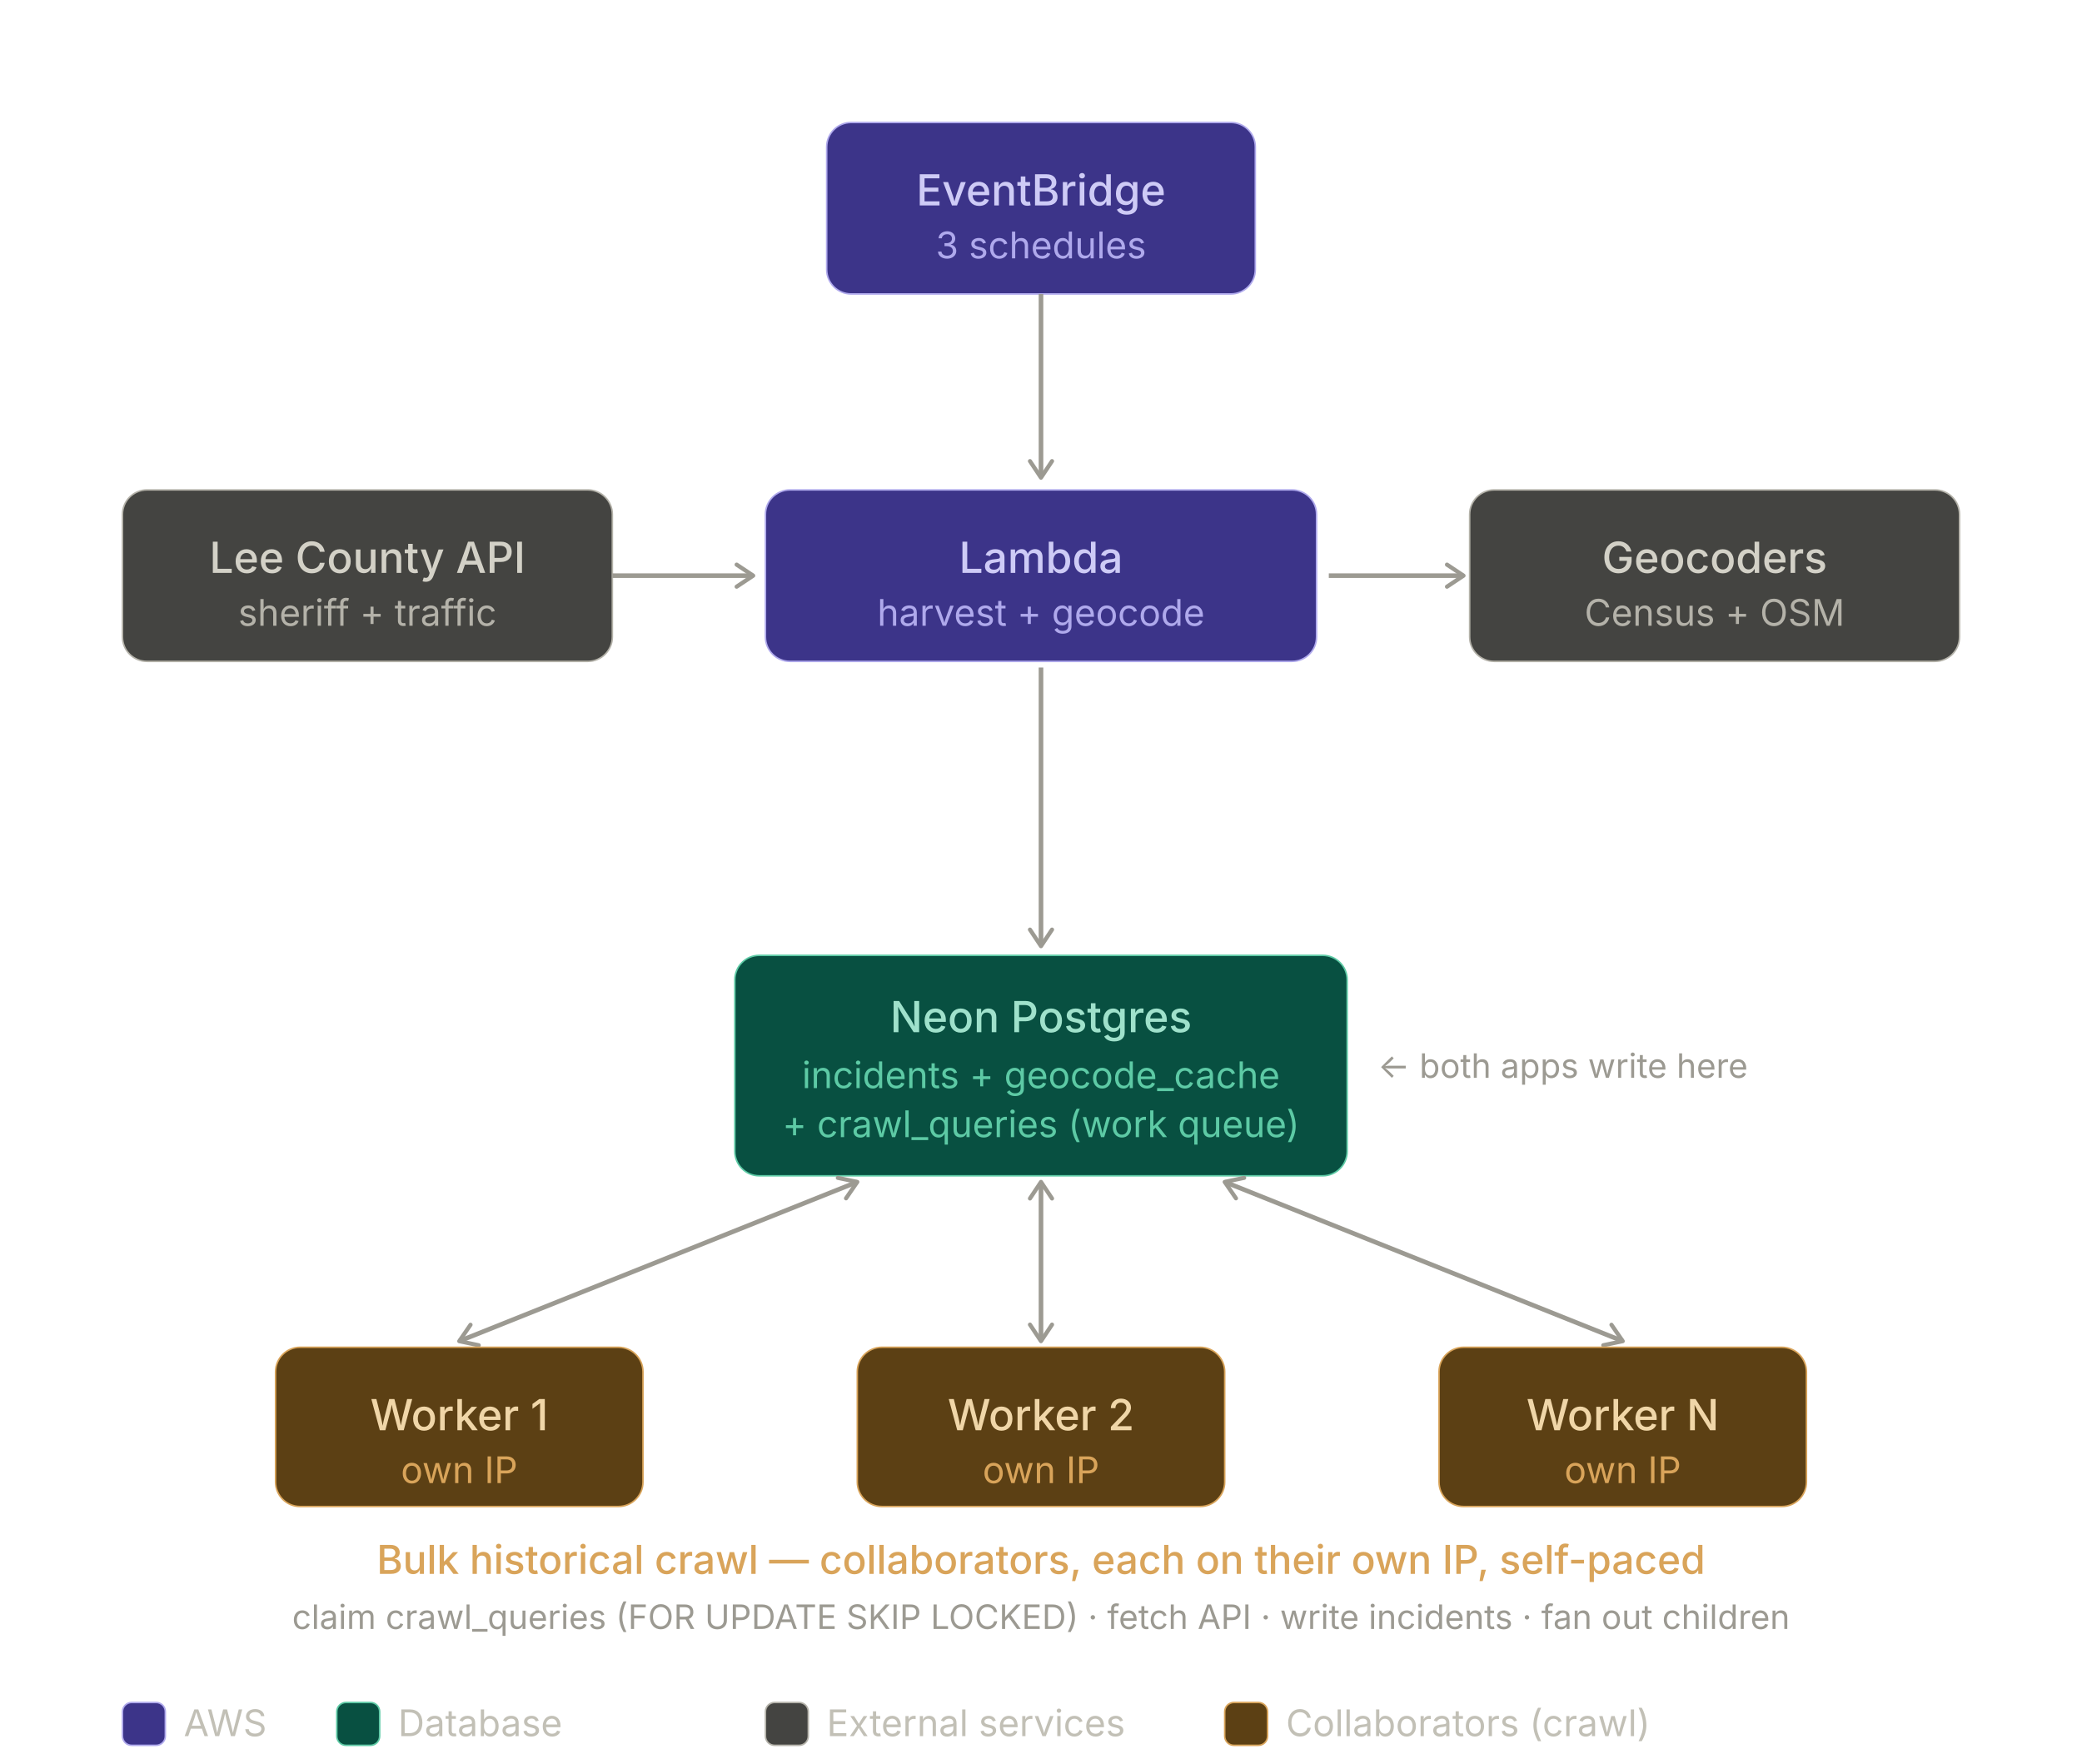
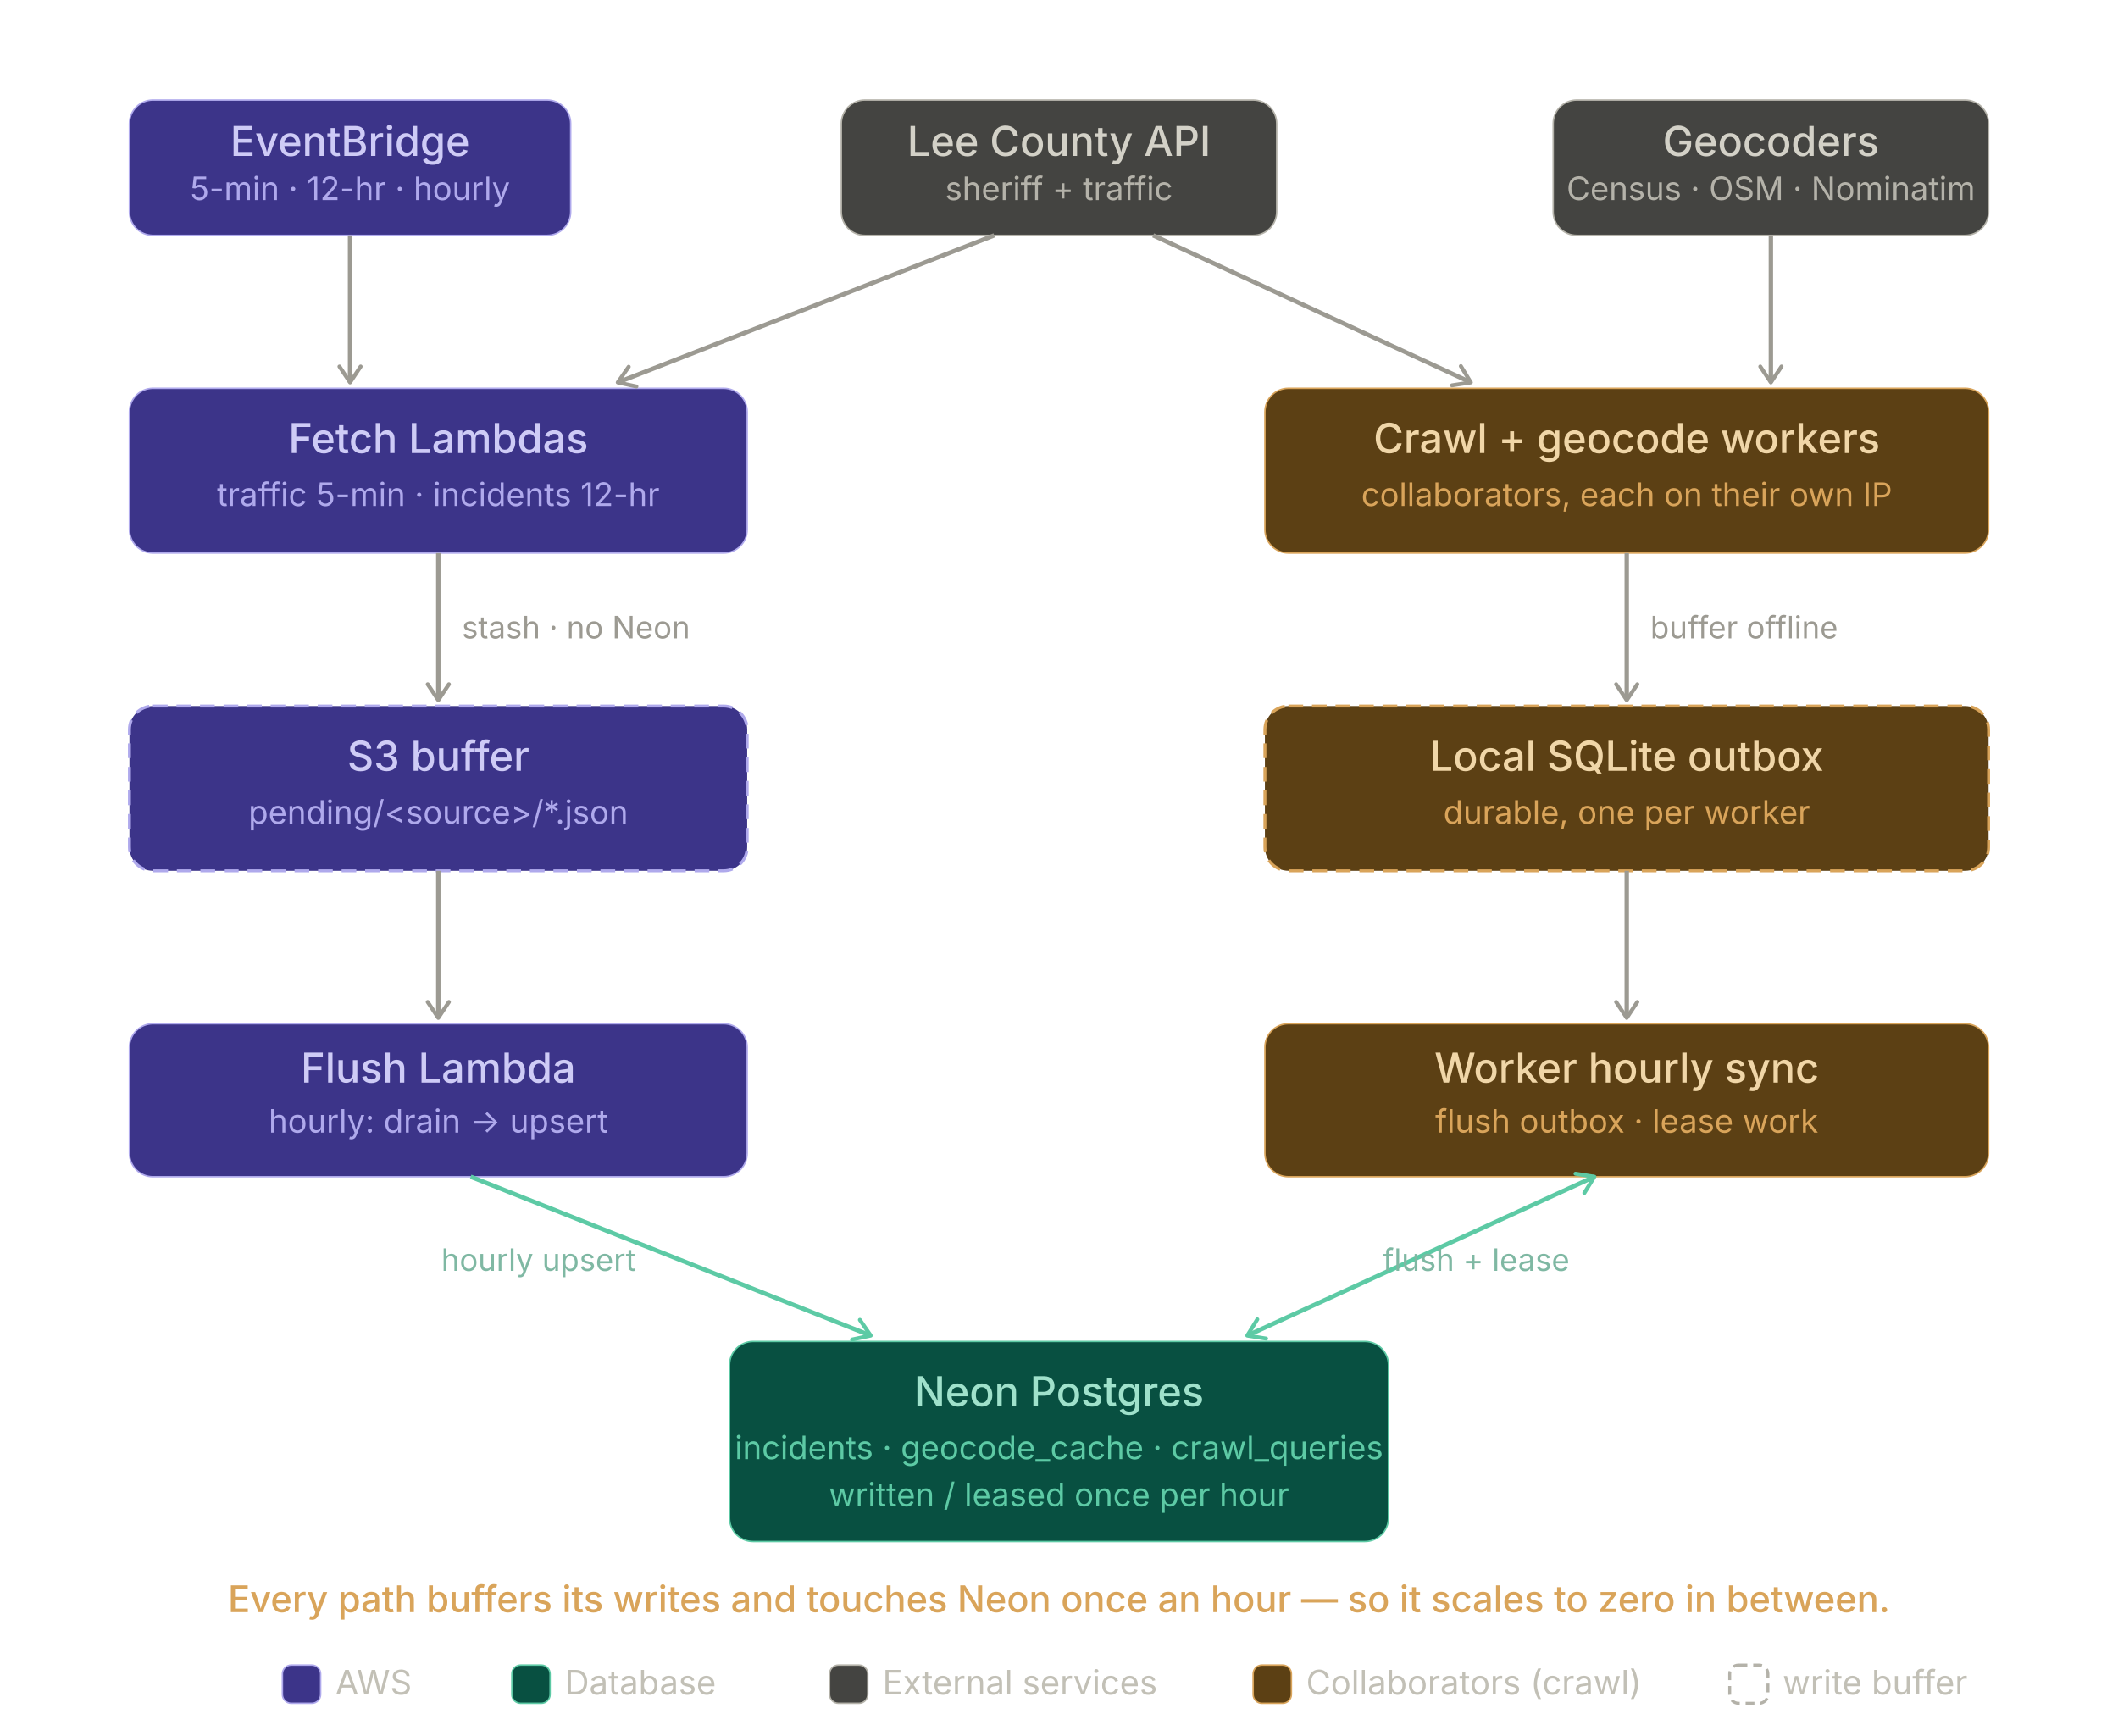
- <svg xmlns="http://www.w3.org/2000/svg" width="100%" viewBox="0 0 680 576" role="img" style="">
+ <svg xmlns="http://www.w3.org/2000/svg" width="100%" viewBox="0 0 720 590" role="img" font-family="'Anthropic Sans', -apple-system, system-ui, 'Segoe UI', sans-serif">
  <defs>
    <marker id="arrow" viewBox="0 0 10 10" refX="8" refY="5" markerWidth="6" markerHeight="6" orient="auto-start-reverse">
      <path d="M2 1L8 5L2 9" fill="none" stroke="context-stroke" stroke-width="1.5" stroke-linecap="round" stroke-linejoin="round" />
    </marker>
  </defs>
-   <g style="fill:rgb(0, 0, 0);stroke:none;color:rgb(255, 255, 255);stroke-width:1px;stroke-linecap:butt;stroke-linejoin:miter;opacity:1;font-family:&quot;Anthropic Sans&quot;, -apple-system, &quot;system-ui&quot;, &quot;Segoe UI&quot;, sans-serif;font-size:16px;font-weight:400;text-anchor:start;dominant-baseline:auto">
-     <rect x="270" y="40" width="140" height="56" rx="8" stroke-width="0.5" style="fill:rgb(60, 52, 137);stroke:rgb(175, 169, 236);color:rgb(255, 255, 255);stroke-width:0.5px;stroke-linecap:butt;stroke-linejoin:miter;opacity:1;font-family:&quot;Anthropic Sans&quot;, -apple-system, &quot;system-ui&quot;, &quot;Segoe UI&quot;, sans-serif;font-size:16px;font-weight:400;text-anchor:start;dominant-baseline:auto" />
-     <text x="340" y="62" text-anchor="middle" dominant-baseline="central" style="fill:rgb(206, 203, 246);stroke:none;color:rgb(255, 255, 255);stroke-width:1px;stroke-linecap:butt;stroke-linejoin:miter;opacity:1;font-family:&quot;Anthropic Sans&quot;, -apple-system, &quot;system-ui&quot;, &quot;Segoe UI&quot;, sans-serif;font-size:14px;font-weight:500;text-anchor:middle;dominant-baseline:central">EventBridge</text>
-     <text x="340" y="80" text-anchor="middle" dominant-baseline="central" style="fill:rgb(175, 169, 236);stroke:none;color:rgb(255, 255, 255);stroke-width:1px;stroke-linecap:butt;stroke-linejoin:miter;opacity:1;font-family:&quot;Anthropic Sans&quot;, -apple-system, &quot;system-ui&quot;, &quot;Segoe UI&quot;, sans-serif;font-size:12px;font-weight:400;text-anchor:middle;dominant-baseline:central">3 schedules</text>
+   <g>
+     <rect x="44" y="34" width="150" height="46" rx="8" fill="#3c3489" stroke="#afa9ec" stroke-width="0.5" />
+     <text x="119" y="53" text-anchor="middle" fill="#cecbf6" font-size="14" font-weight="500">EventBridge</text>
+     <text x="119" y="68" text-anchor="middle" fill="#afa9ec" font-size="11">5-min · 12-hr · hourly</text>
  </g>
-   <line x1="340" y1="96" x2="340" y2="156" marker-end="url(#arrow)" style="fill:none;stroke:rgb(156, 154, 146);color:rgb(255, 255, 255);stroke-width:1.5px;stroke-linecap:butt;stroke-linejoin:miter;opacity:1;font-family:&quot;Anthropic Sans&quot;, -apple-system, &quot;system-ui&quot;, &quot;Segoe UI&quot;, sans-serif;font-size:16px;font-weight:400;text-anchor:start;dominant-baseline:auto" />
-   <g style="fill:rgb(0, 0, 0);stroke:none;color:rgb(255, 255, 255);stroke-width:1px;stroke-linecap:butt;stroke-linejoin:miter;opacity:1;font-family:&quot;Anthropic Sans&quot;, -apple-system, &quot;system-ui&quot;, &quot;Segoe UI&quot;, sans-serif;font-size:16px;font-weight:400;text-anchor:start;dominant-baseline:auto">
-     <rect x="40" y="160" width="160" height="56" rx="8" stroke-width="0.5" style="fill:rgb(68, 68, 65);stroke:rgb(180, 178, 169);color:rgb(255, 255, 255);stroke-width:0.5px;stroke-linecap:butt;stroke-linejoin:miter;opacity:1;font-family:&quot;Anthropic Sans&quot;, -apple-system, &quot;system-ui&quot;, &quot;Segoe UI&quot;, sans-serif;font-size:16px;font-weight:400;text-anchor:start;dominant-baseline:auto" />
-     <text x="120" y="182" text-anchor="middle" dominant-baseline="central" style="fill:rgb(211, 209, 199);stroke:none;color:rgb(255, 255, 255);stroke-width:1px;stroke-linecap:butt;stroke-linejoin:miter;opacity:1;font-family:&quot;Anthropic Sans&quot;, -apple-system, &quot;system-ui&quot;, &quot;Segoe UI&quot;, sans-serif;font-size:14px;font-weight:500;text-anchor:middle;dominant-baseline:central">Lee County API</text>
-     <text x="120" y="200" text-anchor="middle" dominant-baseline="central" style="fill:rgb(180, 178, 169);stroke:none;color:rgb(255, 255, 255);stroke-width:1px;stroke-linecap:butt;stroke-linejoin:miter;opacity:1;font-family:&quot;Anthropic Sans&quot;, -apple-system, &quot;system-ui&quot;, &quot;Segoe UI&quot;, sans-serif;font-size:12px;font-weight:400;text-anchor:middle;dominant-baseline:central">sheriff + traffic</text>
+   <g>
+     <rect x="286" y="34" width="148" height="46" rx="8" fill="#444441" stroke="#b4b2a9" stroke-width="0.5" />
+     <text x="360" y="53" text-anchor="middle" fill="#d3d1c7" font-size="14" font-weight="500">Lee County API</text>
+     <text x="360" y="68" text-anchor="middle" fill="#b4b2a9" font-size="11">sheriff + traffic</text>
  </g>
-   <line x1="200" y1="188" x2="246" y2="188" marker-end="url(#arrow)" style="fill:none;stroke:rgb(156, 154, 146);color:rgb(255, 255, 255);stroke-width:1.5px;stroke-linecap:butt;stroke-linejoin:miter;opacity:1;font-family:&quot;Anthropic Sans&quot;, -apple-system, &quot;system-ui&quot;, &quot;Segoe UI&quot;, sans-serif;font-size:16px;font-weight:400;text-anchor:start;dominant-baseline:auto" />
-   <g style="fill:rgb(0, 0, 0);stroke:none;color:rgb(255, 255, 255);stroke-width:1px;stroke-linecap:butt;stroke-linejoin:miter;opacity:1;font-family:&quot;Anthropic Sans&quot;, -apple-system, &quot;system-ui&quot;, &quot;Segoe UI&quot;, sans-serif;font-size:16px;font-weight:400;text-anchor:start;dominant-baseline:auto">
-     <rect x="250" y="160" width="180" height="56" rx="8" stroke-width="0.5" style="fill:rgb(60, 52, 137);stroke:rgb(175, 169, 236);color:rgb(255, 255, 255);stroke-width:0.5px;stroke-linecap:butt;stroke-linejoin:miter;opacity:1;font-family:&quot;Anthropic Sans&quot;, -apple-system, &quot;system-ui&quot;, &quot;Segoe UI&quot;, sans-serif;font-size:16px;font-weight:400;text-anchor:start;dominant-baseline:auto" />
-     <text x="340" y="182" text-anchor="middle" dominant-baseline="central" style="fill:rgb(206, 203, 246);stroke:none;color:rgb(255, 255, 255);stroke-width:1px;stroke-linecap:butt;stroke-linejoin:miter;opacity:1;font-family:&quot;Anthropic Sans&quot;, -apple-system, &quot;system-ui&quot;, &quot;Segoe UI&quot;, sans-serif;font-size:14px;font-weight:500;text-anchor:middle;dominant-baseline:central">Lambda</text>
-     <text x="340" y="200" text-anchor="middle" dominant-baseline="central" style="fill:rgb(175, 169, 236);stroke:none;color:rgb(255, 255, 255);stroke-width:1px;stroke-linecap:butt;stroke-linejoin:miter;opacity:1;font-family:&quot;Anthropic Sans&quot;, -apple-system, &quot;system-ui&quot;, &quot;Segoe UI&quot;, sans-serif;font-size:12px;font-weight:400;text-anchor:middle;dominant-baseline:central">harvest + geocode</text>
+   <g>
+     <rect x="528" y="34" width="148" height="46" rx="8" fill="#444441" stroke="#b4b2a9" stroke-width="0.5" />
+     <text x="602" y="53" text-anchor="middle" fill="#d3d1c7" font-size="14" font-weight="500">Geocoders</text>
+     <text x="602" y="68" text-anchor="middle" fill="#b4b2a9" font-size="11">Census · OSM · Nominatim</text>
  </g>
-   <line x1="434" y1="188" x2="478" y2="188" marker-end="url(#arrow)" style="fill:none;stroke:rgb(156, 154, 146);color:rgb(255, 255, 255);stroke-width:1.5px;stroke-linecap:butt;stroke-linejoin:miter;opacity:1;font-family:&quot;Anthropic Sans&quot;, -apple-system, &quot;system-ui&quot;, &quot;Segoe UI&quot;, sans-serif;font-size:16px;font-weight:400;text-anchor:start;dominant-baseline:auto" />
-   <g style="fill:rgb(0, 0, 0);stroke:none;color:rgb(255, 255, 255);stroke-width:1px;stroke-linecap:butt;stroke-linejoin:miter;opacity:1;font-family:&quot;Anthropic Sans&quot;, -apple-system, &quot;system-ui&quot;, &quot;Segoe UI&quot;, sans-serif;font-size:16px;font-weight:400;text-anchor:start;dominant-baseline:auto">
-     <rect x="480" y="160" width="160" height="56" rx="8" stroke-width="0.5" style="fill:rgb(68, 68, 65);stroke:rgb(180, 178, 169);color:rgb(255, 255, 255);stroke-width:0.5px;stroke-linecap:butt;stroke-linejoin:miter;opacity:1;font-family:&quot;Anthropic Sans&quot;, -apple-system, &quot;system-ui&quot;, &quot;Segoe UI&quot;, sans-serif;font-size:16px;font-weight:400;text-anchor:start;dominant-baseline:auto" />
-     <text x="560" y="182" text-anchor="middle" dominant-baseline="central" style="fill:rgb(211, 209, 199);stroke:none;color:rgb(255, 255, 255);stroke-width:1px;stroke-linecap:butt;stroke-linejoin:miter;opacity:1;font-family:&quot;Anthropic Sans&quot;, -apple-system, &quot;system-ui&quot;, &quot;Segoe UI&quot;, sans-serif;font-size:14px;font-weight:500;text-anchor:middle;dominant-baseline:central">Geocoders</text>
-     <text x="560" y="200" text-anchor="middle" dominant-baseline="central" style="fill:rgb(180, 178, 169);stroke:none;color:rgb(255, 255, 255);stroke-width:1px;stroke-linecap:butt;stroke-linejoin:miter;opacity:1;font-family:&quot;Anthropic Sans&quot;, -apple-system, &quot;system-ui&quot;, &quot;Segoe UI&quot;, sans-serif;font-size:12px;font-weight:400;text-anchor:middle;dominant-baseline:central">Census + OSM</text>
+   <g>
+     <rect x="44" y="132" width="210" height="56" rx="8" fill="#3c3489" stroke="#afa9ec" stroke-width="0.5" />
+     <text x="149" y="154" text-anchor="middle" fill="#cecbf6" font-size="14" font-weight="500">Fetch Lambdas</text>
+     <text x="149" y="172" text-anchor="middle" fill="#afa9ec" font-size="11">traffic 5-min · incidents 12-hr</text>
  </g>
-   <line x1="340" y1="218" x2="340" y2="309" marker-end="url(#arrow)" style="fill:none;stroke:rgb(156, 154, 146);color:rgb(255, 255, 255);stroke-width:1.5px;stroke-linecap:butt;stroke-linejoin:miter;opacity:1;font-family:&quot;Anthropic Sans&quot;, -apple-system, &quot;system-ui&quot;, &quot;Segoe UI&quot;, sans-serif;font-size:16px;font-weight:400;text-anchor:start;dominant-baseline:auto" />
-   <g style="fill:rgb(0, 0, 0);stroke:none;color:rgb(255, 255, 255);stroke-width:1px;stroke-linecap:butt;stroke-linejoin:miter;opacity:1;font-family:&quot;Anthropic Sans&quot;, -apple-system, &quot;system-ui&quot;, &quot;Segoe UI&quot;, sans-serif;font-size:16px;font-weight:400;text-anchor:start;dominant-baseline:auto">
-     <rect x="240" y="312" width="200" height="72" rx="8" stroke-width="0.5" style="fill:rgb(8, 80, 65);stroke:rgb(93, 202, 165);color:rgb(255, 255, 255);stroke-width:0.5px;stroke-linecap:butt;stroke-linejoin:miter;opacity:1;font-family:&quot;Anthropic Sans&quot;, -apple-system, &quot;system-ui&quot;, &quot;Segoe UI&quot;, sans-serif;font-size:16px;font-weight:400;text-anchor:start;dominant-baseline:auto" />
-     <text x="340" y="332" text-anchor="middle" dominant-baseline="central" style="fill:rgb(159, 225, 203);stroke:none;color:rgb(255, 255, 255);stroke-width:1px;stroke-linecap:butt;stroke-linejoin:miter;opacity:1;font-family:&quot;Anthropic Sans&quot;, -apple-system, &quot;system-ui&quot;, &quot;Segoe UI&quot;, sans-serif;font-size:14px;font-weight:500;text-anchor:middle;dominant-baseline:central">Neon Postgres</text>
-     <text x="340" y="351" text-anchor="middle" dominant-baseline="central" style="fill:rgb(93, 202, 165);stroke:none;color:rgb(255, 255, 255);stroke-width:1px;stroke-linecap:butt;stroke-linejoin:miter;opacity:1;font-family:&quot;Anthropic Sans&quot;, -apple-system, &quot;system-ui&quot;, &quot;Segoe UI&quot;, sans-serif;font-size:12px;font-weight:400;text-anchor:middle;dominant-baseline:central">incidents + geocode_cache</text>
-     <text x="340" y="367" text-anchor="middle" dominant-baseline="central" style="fill:rgb(93, 202, 165);stroke:none;color:rgb(255, 255, 255);stroke-width:1px;stroke-linecap:butt;stroke-linejoin:miter;opacity:1;font-family:&quot;Anthropic Sans&quot;, -apple-system, &quot;system-ui&quot;, &quot;Segoe UI&quot;, sans-serif;font-size:12px;font-weight:400;text-anchor:middle;dominant-baseline:central">+ crawl_queries (work queue)</text>
+   <g>
+     <rect x="430" y="132" width="246" height="56" rx="8" fill="#5c4014" stroke="#d9a45a" stroke-width="0.5" />
+     <text x="553" y="154" text-anchor="middle" fill="#f0d6a8" font-size="14" font-weight="500">Crawl + geocode workers</text>
+     <text x="553" y="172" text-anchor="middle" fill="#d9a45a" font-size="11">collaborators, each on their own IP</text>
  </g>
-   <text x="450" y="348" style="fill:rgb(156, 154, 146);stroke:none;color:rgb(255, 255, 255);stroke-width:1px;stroke-linecap:butt;stroke-linejoin:miter;opacity:1;font-family:&quot;Anthropic Sans&quot;, -apple-system, &quot;system-ui&quot;, &quot;Segoe UI&quot;, sans-serif;font-size:11px;font-weight:400;text-anchor:start;dominant-baseline:central">← both apps write here</text>
-   <line x1="340" y1="438" x2="340" y2="386" marker-start="url(#arrow)" marker-end="url(#arrow)" style="fill:none;stroke:rgb(156, 154, 146);color:rgb(255, 255, 255);stroke-width:1.5px;stroke-linecap:butt;stroke-linejoin:miter;opacity:1;font-family:&quot;Anthropic Sans&quot;, -apple-system, &quot;system-ui&quot;, &quot;Segoe UI&quot;, sans-serif;font-size:16px;font-weight:400;text-anchor:start;dominant-baseline:auto" />
-   <line x1="150" y1="438" x2="280" y2="386" marker-start="url(#arrow)" marker-end="url(#arrow)" style="fill:none;stroke:rgb(156, 154, 146);color:rgb(255, 255, 255);stroke-width:1.5px;stroke-linecap:butt;stroke-linejoin:miter;opacity:1;font-family:&quot;Anthropic Sans&quot;, -apple-system, &quot;system-ui&quot;, &quot;Segoe UI&quot;, sans-serif;font-size:16px;font-weight:400;text-anchor:start;dominant-baseline:auto" />
-   <line x1="530" y1="438" x2="400" y2="386" marker-start="url(#arrow)" marker-end="url(#arrow)" style="fill:none;stroke:rgb(156, 154, 146);color:rgb(255, 255, 255);stroke-width:1.5px;stroke-linecap:butt;stroke-linejoin:miter;opacity:1;font-family:&quot;Anthropic Sans&quot;, -apple-system, &quot;system-ui&quot;, &quot;Segoe UI&quot;, sans-serif;font-size:16px;font-weight:400;text-anchor:start;dominant-baseline:auto" />
-   <g style="fill:rgb(0, 0, 0);stroke:none;color:rgb(255, 255, 255);stroke-width:1px;stroke-linecap:butt;stroke-linejoin:miter;opacity:1;font-family:&quot;Anthropic Sans&quot;, -apple-system, &quot;system-ui&quot;, &quot;Segoe UI&quot;, sans-serif;font-size:16px;font-weight:400;text-anchor:start;dominant-baseline:auto">
-     <rect x="90" y="440" width="120" height="52" rx="8" stroke-width="0.5" style="fill:rgb(92, 64, 20);stroke:rgb(217, 164, 90);color:rgb(255, 255, 255);stroke-width:0.5px;stroke-linecap:butt;stroke-linejoin:miter;opacity:1;font-family:&quot;Anthropic Sans&quot;, -apple-system, &quot;system-ui&quot;, &quot;Segoe UI&quot;, sans-serif;font-size:16px;font-weight:400;text-anchor:start;dominant-baseline:auto" />
-     <text x="150" y="462" text-anchor="middle" dominant-baseline="central" style="fill:rgb(240, 214, 168);stroke:none;color:rgb(255, 255, 255);stroke-width:1px;stroke-linecap:butt;stroke-linejoin:miter;opacity:1;font-family:&quot;Anthropic Sans&quot;, -apple-system, &quot;system-ui&quot;, &quot;Segoe UI&quot;, sans-serif;font-size:14px;font-weight:500;text-anchor:middle;dominant-baseline:central">Worker 1</text>
-     <text x="150" y="480" text-anchor="middle" dominant-baseline="central" style="fill:rgb(217, 164, 90);stroke:none;color:rgb(255, 255, 255);stroke-width:1px;stroke-linecap:butt;stroke-linejoin:miter;opacity:1;font-family:&quot;Anthropic Sans&quot;, -apple-system, &quot;system-ui&quot;, &quot;Segoe UI&quot;, sans-serif;font-size:12px;font-weight:400;text-anchor:middle;dominant-baseline:central">own IP</text>
+   <g>
+     <rect x="44" y="240" width="210" height="56" rx="8" fill="#3c3489" stroke="#afa9ec" stroke-width="1" stroke-dasharray="5 3" />
+     <text x="149" y="262" text-anchor="middle" fill="#cecbf6" font-size="14" font-weight="500">S3 buffer</text>
+     <text x="149" y="280" text-anchor="middle" fill="#afa9ec" font-size="11">pending/&lt;source&gt;/*.json</text>
  </g>
-   <g style="fill:rgb(0, 0, 0);stroke:none;color:rgb(255, 255, 255);stroke-width:1px;stroke-linecap:butt;stroke-linejoin:miter;opacity:1;font-family:&quot;Anthropic Sans&quot;, -apple-system, &quot;system-ui&quot;, &quot;Segoe UI&quot;, sans-serif;font-size:16px;font-weight:400;text-anchor:start;dominant-baseline:auto">
-     <rect x="280" y="440" width="120" height="52" rx="8" stroke-width="0.5" style="fill:rgb(92, 64, 20);stroke:rgb(217, 164, 90);color:rgb(255, 255, 255);stroke-width:0.5px;stroke-linecap:butt;stroke-linejoin:miter;opacity:1;font-family:&quot;Anthropic Sans&quot;, -apple-system, &quot;system-ui&quot;, &quot;Segoe UI&quot;, sans-serif;font-size:16px;font-weight:400;text-anchor:start;dominant-baseline:auto" />
-     <text x="340" y="462" text-anchor="middle" dominant-baseline="central" style="fill:rgb(240, 214, 168);stroke:none;color:rgb(255, 255, 255);stroke-width:1px;stroke-linecap:butt;stroke-linejoin:miter;opacity:1;font-family:&quot;Anthropic Sans&quot;, -apple-system, &quot;system-ui&quot;, &quot;Segoe UI&quot;, sans-serif;font-size:14px;font-weight:500;text-anchor:middle;dominant-baseline:central">Worker 2</text>
-     <text x="340" y="480" text-anchor="middle" dominant-baseline="central" style="fill:rgb(217, 164, 90);stroke:none;color:rgb(255, 255, 255);stroke-width:1px;stroke-linecap:butt;stroke-linejoin:miter;opacity:1;font-family:&quot;Anthropic Sans&quot;, -apple-system, &quot;system-ui&quot;, &quot;Segoe UI&quot;, sans-serif;font-size:12px;font-weight:400;text-anchor:middle;dominant-baseline:central">own IP</text>
+   <g>
+     <rect x="430" y="240" width="246" height="56" rx="8" fill="#5c4014" stroke="#d9a45a" stroke-width="1" stroke-dasharray="5 3" />
+     <text x="553" y="262" text-anchor="middle" fill="#f0d6a8" font-size="14" font-weight="500">Local SQLite outbox</text>
+     <text x="553" y="280" text-anchor="middle" fill="#d9a45a" font-size="11">durable, one per worker</text>
  </g>
-   <g style="fill:rgb(0, 0, 0);stroke:none;color:rgb(255, 255, 255);stroke-width:1px;stroke-linecap:butt;stroke-linejoin:miter;opacity:1;font-family:&quot;Anthropic Sans&quot;, -apple-system, &quot;system-ui&quot;, &quot;Segoe UI&quot;, sans-serif;font-size:16px;font-weight:400;text-anchor:start;dominant-baseline:auto">
-     <rect x="470" y="440" width="120" height="52" rx="8" stroke-width="0.5" style="fill:rgb(92, 64, 20);stroke:rgb(217, 164, 90);color:rgb(255, 255, 255);stroke-width:0.5px;stroke-linecap:butt;stroke-linejoin:miter;opacity:1;font-family:&quot;Anthropic Sans&quot;, -apple-system, &quot;system-ui&quot;, &quot;Segoe UI&quot;, sans-serif;font-size:16px;font-weight:400;text-anchor:start;dominant-baseline:auto" />
-     <text x="530" y="462" text-anchor="middle" dominant-baseline="central" style="fill:rgb(240, 214, 168);stroke:none;color:rgb(255, 255, 255);stroke-width:1px;stroke-linecap:butt;stroke-linejoin:miter;opacity:1;font-family:&quot;Anthropic Sans&quot;, -apple-system, &quot;system-ui&quot;, &quot;Segoe UI&quot;, sans-serif;font-size:14px;font-weight:500;text-anchor:middle;dominant-baseline:central">Worker N</text>
-     <text x="530" y="480" text-anchor="middle" dominant-baseline="central" style="fill:rgb(217, 164, 90);stroke:none;color:rgb(255, 255, 255);stroke-width:1px;stroke-linecap:butt;stroke-linejoin:miter;opacity:1;font-family:&quot;Anthropic Sans&quot;, -apple-system, &quot;system-ui&quot;, &quot;Segoe UI&quot;, sans-serif;font-size:12px;font-weight:400;text-anchor:middle;dominant-baseline:central">own IP</text>
+   <g>
+     <rect x="44" y="348" width="210" height="52" rx="8" fill="#3c3489" stroke="#afa9ec" stroke-width="0.5" />
+     <text x="149" y="368" text-anchor="middle" fill="#cecbf6" font-size="14" font-weight="500">Flush Lambda</text>
+     <text x="149" y="385" text-anchor="middle" fill="#afa9ec" font-size="11">hourly: drain → upsert</text>
  </g>
-   <text x="340" y="514" text-anchor="middle" style="fill:rgb(217, 164, 90);stroke:none;color:rgb(255, 255, 255);stroke-width:1px;stroke-linecap:butt;stroke-linejoin:miter;opacity:1;font-family:&quot;Anthropic Sans&quot;, -apple-system, &quot;system-ui&quot;, &quot;Segoe UI&quot;, sans-serif;font-size:13px;font-weight:500;text-anchor:middle;dominant-baseline:auto">Bulk historical crawl — collaborators, each on their own IP, self-paced</text>
-   <text x="340" y="532" text-anchor="middle" style="fill:rgb(156, 154, 146);stroke:none;color:rgb(255, 255, 255);stroke-width:1px;stroke-linecap:butt;stroke-linejoin:miter;opacity:1;font-family:&quot;Anthropic Sans&quot;, -apple-system, &quot;system-ui&quot;, &quot;Segoe UI&quot;, sans-serif;font-size:11px;font-weight:400;text-anchor:middle;dominant-baseline:auto">claim crawl_queries (FOR UPDATE SKIP LOCKED) · fetch API · write incidents · fan out children</text>
-   <g transform="translate(40, 556)" style="fill:rgb(0, 0, 0);stroke:none;color:rgb(255, 255, 255);stroke-width:1px;stroke-linecap:butt;stroke-linejoin:miter;opacity:1;font-family:&quot;Anthropic Sans&quot;, -apple-system, &quot;system-ui&quot;, &quot;Segoe UI&quot;, sans-serif;font-size:16px;font-weight:400;text-anchor:start;dominant-baseline:auto">
-     <rect x="0" y="0" width="14" height="14" rx="3" stroke-width="0.5" style="fill:rgb(60, 52, 137);stroke:rgb(175, 169, 236);color:rgb(255, 255, 255);stroke-width:0.5px;stroke-linecap:butt;stroke-linejoin:miter;opacity:1;font-family:&quot;Anthropic Sans&quot;, -apple-system, &quot;system-ui&quot;, &quot;Segoe UI&quot;, sans-serif;font-size:16px;font-weight:400;text-anchor:start;dominant-baseline:auto" />
-     <text x="20" y="11" style="fill:rgb(194, 192, 182);stroke:none;color:rgb(255, 255, 255);stroke-width:1px;stroke-linecap:butt;stroke-linejoin:miter;opacity:1;font-family:&quot;Anthropic Sans&quot;, -apple-system, &quot;system-ui&quot;, &quot;Segoe UI&quot;, sans-serif;font-size:12px;font-weight:400;text-anchor:start;dominant-baseline:auto">AWS</text>
-     <rect x="70" y="0" width="14" height="14" rx="3" stroke-width="0.5" style="fill:rgb(8, 80, 65);stroke:rgb(93, 202, 165);color:rgb(255, 255, 255);stroke-width:0.5px;stroke-linecap:butt;stroke-linejoin:miter;opacity:1;font-family:&quot;Anthropic Sans&quot;, -apple-system, &quot;system-ui&quot;, &quot;Segoe UI&quot;, sans-serif;font-size:16px;font-weight:400;text-anchor:start;dominant-baseline:auto" />
-     <text x="90" y="11" style="fill:rgb(194, 192, 182);stroke:none;color:rgb(255, 255, 255);stroke-width:1px;stroke-linecap:butt;stroke-linejoin:miter;opacity:1;font-family:&quot;Anthropic Sans&quot;, -apple-system, &quot;system-ui&quot;, &quot;Segoe UI&quot;, sans-serif;font-size:12px;font-weight:400;text-anchor:start;dominant-baseline:auto">Database</text>
-     <rect x="210" y="0" width="14" height="14" rx="3" stroke-width="0.5" style="fill:rgb(68, 68, 65);stroke:rgb(180, 178, 169);color:rgb(255, 255, 255);stroke-width:0.5px;stroke-linecap:butt;stroke-linejoin:miter;opacity:1;font-family:&quot;Anthropic Sans&quot;, -apple-system, &quot;system-ui&quot;, &quot;Segoe UI&quot;, sans-serif;font-size:16px;font-weight:400;text-anchor:start;dominant-baseline:auto" />
-     <text x="230" y="11" style="fill:rgb(194, 192, 182);stroke:none;color:rgb(255, 255, 255);stroke-width:1px;stroke-linecap:butt;stroke-linejoin:miter;opacity:1;font-family:&quot;Anthropic Sans&quot;, -apple-system, &quot;system-ui&quot;, &quot;Segoe UI&quot;, sans-serif;font-size:12px;font-weight:400;text-anchor:start;dominant-baseline:auto">External services</text>
-     <rect x="360" y="0" width="14" height="14" rx="3" stroke-width="0.5" style="fill:rgb(92, 64, 20);stroke:rgb(217, 164, 90);color:rgb(255, 255, 255);stroke-width:0.5px;stroke-linecap:butt;stroke-linejoin:miter;opacity:1;font-family:&quot;Anthropic Sans&quot;, -apple-system, &quot;system-ui&quot;, &quot;Segoe UI&quot;, sans-serif;font-size:16px;font-weight:400;text-anchor:start;dominant-baseline:auto" />
-     <text x="380" y="11" style="fill:rgb(194, 192, 182);stroke:none;color:rgb(255, 255, 255);stroke-width:1px;stroke-linecap:butt;stroke-linejoin:miter;opacity:1;font-family:&quot;Anthropic Sans&quot;, -apple-system, &quot;system-ui&quot;, &quot;Segoe UI&quot;, sans-serif;font-size:12px;font-weight:400;text-anchor:start;dominant-baseline:auto">Collaborators (crawl)</text>
+   <g>
+     <rect x="430" y="348" width="246" height="52" rx="8" fill="#5c4014" stroke="#d9a45a" stroke-width="0.5" />
+     <text x="553" y="368" text-anchor="middle" fill="#f0d6a8" font-size="14" font-weight="500">Worker hourly sync</text>
+     <text x="553" y="385" text-anchor="middle" fill="#d9a45a" font-size="11">flush outbox · lease work</text>
+   </g>
+   <g>
+     <rect x="248" y="456" width="224" height="68" rx="8" fill="#085041" stroke="#5dcaa5" stroke-width="0.5" />
+     <text x="360" y="478" text-anchor="middle" fill="#9fe1cb" font-size="14" font-weight="500">Neon Postgres</text>
+     <text x="360" y="496" text-anchor="middle" fill="#5dcaa5" font-size="11">incidents · geocode_cache · crawl_queries</text>
+     <text x="360" y="512" text-anchor="middle" fill="#5dcaa5" font-size="11">written / leased once per hour</text>
+   </g>
+   <line x1="119" y1="80" x2="119" y2="130" marker-end="url(#arrow)" fill="none" stroke="#9c9a92" stroke-width="1.5" />
+   <line x1="338" y1="80" x2="210" y2="130" marker-end="url(#arrow)" fill="none" stroke="#9c9a92" stroke-width="1.5" />
+   <line x1="392" y1="80" x2="500" y2="130" marker-end="url(#arrow)" fill="none" stroke="#9c9a92" stroke-width="1.5" />
+   <line x1="602" y1="80" x2="602" y2="130" marker-end="url(#arrow)" fill="none" stroke="#9c9a92" stroke-width="1.5" />
+   <line x1="149" y1="188" x2="149" y2="238" marker-end="url(#arrow)" fill="none" stroke="#9c9a92" stroke-width="1.5" />
+   <text x="157" y="217" fill="#9c9a92" font-size="10.5">stash · no Neon</text>
+   <line x1="553" y1="188" x2="553" y2="238" marker-end="url(#arrow)" fill="none" stroke="#9c9a92" stroke-width="1.5" />
+   <text x="561" y="217" fill="#9c9a92" font-size="10.5">buffer offline</text>
+   <line x1="149" y1="296" x2="149" y2="346" marker-end="url(#arrow)" fill="none" stroke="#9c9a92" stroke-width="1.5" />
+   <line x1="553" y1="296" x2="553" y2="346" marker-end="url(#arrow)" fill="none" stroke="#9c9a92" stroke-width="1.5" />
+   <line x1="160" y1="400" x2="296" y2="454" marker-end="url(#arrow)" fill="none" stroke="#5dcaa5" stroke-width="1.5" />
+   <text x="150" y="432" fill="#7fb8a3" font-size="10.5">hourly upsert</text>
+   <line x1="542" y1="400" x2="424" y2="454" marker-start="url(#arrow)" marker-end="url(#arrow)" fill="none" stroke="#5dcaa5" stroke-width="1.5" />
+   <text x="470" y="432" fill="#7fb8a3" font-size="10.5">flush + lease</text>
+   <text x="360" y="548" text-anchor="middle" fill="#d9a45a" font-size="12.5" font-weight="500">Every path buffers its writes and touches Neon once an hour — so it scales to zero in between.</text>
+   <g transform="translate(96, 566)">
+     <rect x="0" y="0" width="13" height="13" rx="3" fill="#3c3489" stroke="#afa9ec" stroke-width="0.5" />
+     <text x="18" y="10" fill="#c2c0b6" font-size="11.5">AWS</text>
+     <rect x="78" y="0" width="13" height="13" rx="3" fill="#085041" stroke="#5dcaa5" stroke-width="0.5" />
+     <text x="96" y="10" fill="#c2c0b6" font-size="11.5">Database</text>
+     <rect x="186" y="0" width="13" height="13" rx="3" fill="#444441" stroke="#b4b2a9" stroke-width="0.5" />
+     <text x="204" y="10" fill="#c2c0b6" font-size="11.5">External services</text>
+     <rect x="330" y="0" width="13" height="13" rx="3" fill="#5c4014" stroke="#d9a45a" stroke-width="0.5" />
+     <text x="348" y="10" fill="#c2c0b6" font-size="11.5">Collaborators (crawl)</text>
+     <rect x="492" y="0" width="13" height="13" rx="3" fill="none" stroke="#b4b2a9" stroke-width="1" stroke-dasharray="3 2" />
+     <text x="510" y="10" fill="#c2c0b6" font-size="11.5">write buffer</text>
  </g>
</svg>
